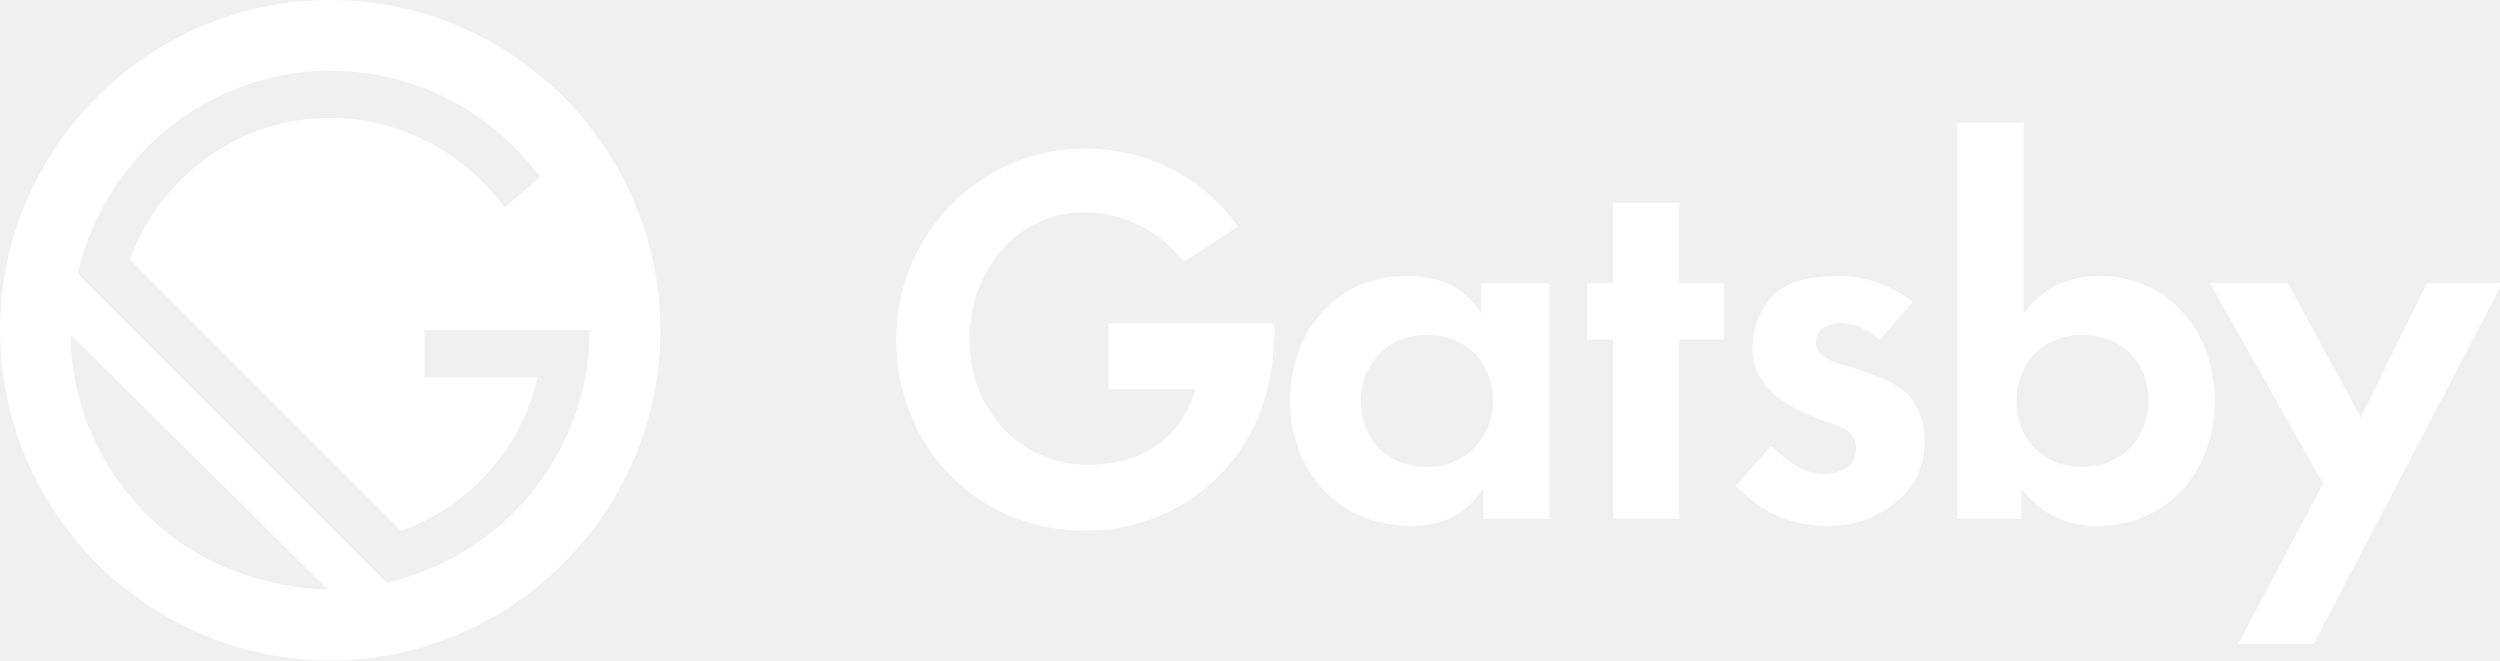
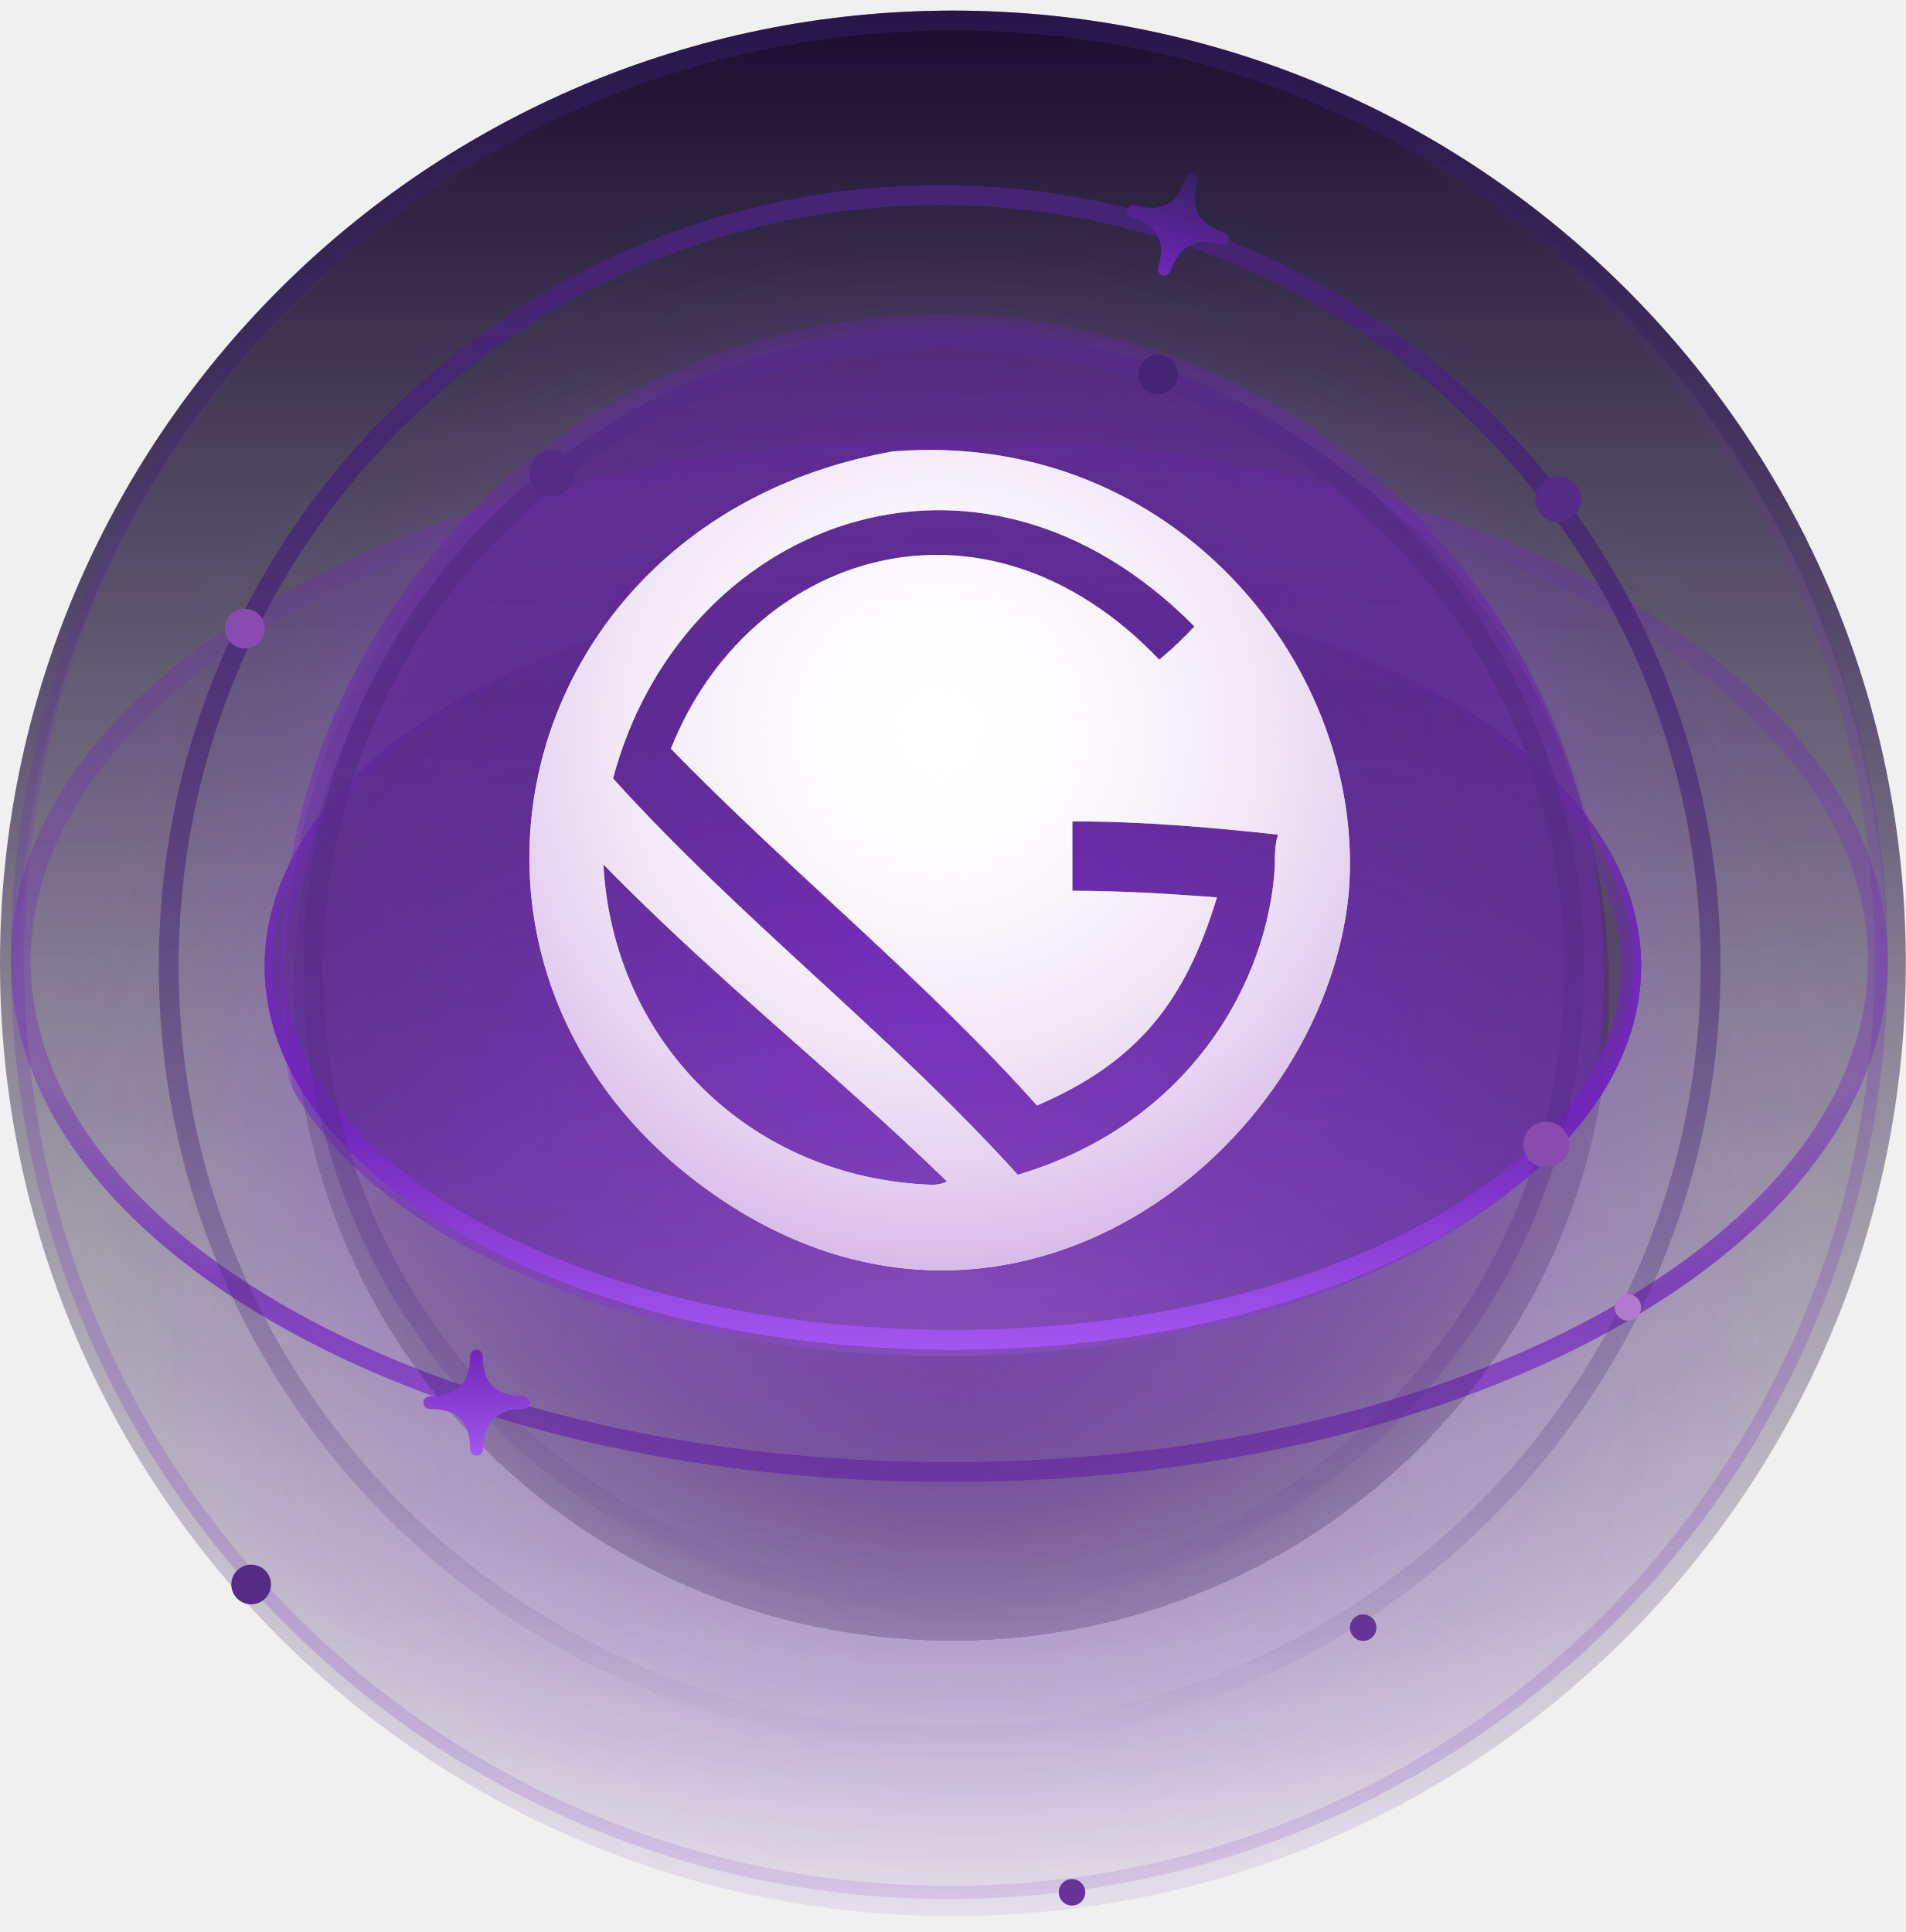
- <svg width="5.688rem" height="1.5rem" viewBox="0 0 106 28" class="css-etwj4y">
-   <g fill="#ffffff">
-     <path d="M62.9,12h2.8v10h-2.8v-1.3c-1,1.5-2.3,1.6-3.1,1.6c-3.1,0-5.1-2.4-5.1-5.3c0-3,2-5.3,4.9-5.3c0.8,0,2.3,0.1,3.2,1.6V12z M57.7,17c0,1.6,1.1,2.8,2.8,2.8c1.6,0,2.8-1.2,2.8-2.8c0-1.6-1.1-2.8-2.8-2.8C58.9,14.2,57.7,15.4,57.7,17z" />
-     <path d="M71.2,14.4V22h-2.8v-7.6h-1.1V12h1.1V8.6h2.8V12h1.9v2.4H71.2z" />
-     <path d="M79.7,14.4c-0.7-0.6-1.3-0.7-1.6-0.7c-0.7,0-1.1,0.3-1.1,0.8c0,0.3,0.1,0.6,0.9,0.9l0.7,0.2c0.8,0.3,2,0.6,2.5,1.4 c0.3,0.4,0.5,1,0.5,1.7c0,0.9-0.3,1.8-1.1,2.5c-0.8,0.7-1.8,1.1-3,1.1c-2.1,0-3.2-1-3.9-1.7l1.5-1.7c0.6,0.6,1.4,1.2,2.2,1.2 c0.8,0,1.4-0.4,1.4-1.1c0-0.6-0.5-0.9-0.9-1l-0.6-0.2c-0.7-0.3-1.5-0.6-2.1-1.2c-0.5-0.5-0.8-1.1-0.8-1.9c0-1,0.5-1.8,1-2.3 c0.8-0.6,1.8-0.7,2.6-0.7c0.7,0,1.9,0.1,3.2,1.1L79.7,14.4z" />
-     <path d="M85.8,13.3c1-1.4,2.4-1.6,3.2-1.6c2.9,0,4.9,2.3,4.9,5.3c0,3-2,5.3-5,5.3c-0.6,0-2.1-0.1-3.2-1.6V22H83V5.2h2.8V13.3z M85.5,17c0,1.6,1.1,2.8,2.8,2.8c1.6,0,2.8-1.2,2.8-2.8c0-1.6-1.1-2.8-2.8-2.8C86.6,14.2,85.5,15.4,85.5,17z" />
-     <path d="M98.5,20.5L93.7,12H97l3.1,5.7l2.8-5.7h3.2l-8,15.3h-3.2L98.5,20.5z" />
-     <path d="M54,13.7h-2.8c0,0-4.2,0-4.2,0v2.8h3.7c-0.6,1.9-2,3.2-4.6,3.2c-2.9,0-5-2.4-5-5.3S43.1,9,46,9c1.6,0,3.2,0.8,4.2,2.1 l2.3-1.5C51,7.5,48.6,6.3,46,6.3c-4.4,0-8,3.6-8,8.1s3.4,8.1,8,8.1s8-3.6,8-8.1C54.1,14.1,54,13.9,54,13.7z" />
-   </g>
-   <g>
-     <g fill="transparent">
-       <path d="M25,14h-7v2h4.8c-0.7,3-2.9,5.5-5.8,6.5L5.5,11c1.2-3.5,4.6-6,8.5-6c3,0,5.7,1.5,7.4,3.8l1.5-1.3 C20.9,4.8,17.7,3,14,3C8.8,3,4.4,6.7,3.3,11.6l13.2,13.2C21.3,23.6,25,19.2,25,14z" />
-       <path d="M3,14.1c0,2.8,1.1,5.5,3.2,7.6c2.1,2.1,4.9,3.2,7.6,3.2L3,14.1z" />
+ <svg xmlns="http://www.w3.org/2000/svg" xmlns:xlink="http://www.w3.org/1999/xlink" fill="none" height="73" viewBox="0 0 72 73" width="72">
+   <filter id="a" color-interpolation-filters="sRGB" filterUnits="userSpaceOnUse" height="51.938" width="62.59" x="4.306" y="7.962">
+     <feFlood flood-opacity="0" result="BackgroundImageFix" />
+     <feColorMatrix in="SourceAlpha" result="hardAlpha" type="matrix" values="0 0 0 0 0 0 0 0 0 0 0 0 0 0 0 0 0 0 127 0" />
+     <feOffset dy="2.364" />
+     <feGaussianBlur stdDeviation="3.152" />
+     <feColorMatrix type="matrix" values="0 0 0 0 0.642 0 0 0 0 0.366 0 0 0 0 0.914 0 0 0 0.66 0" />
+     <feBlend in2="BackgroundImageFix" mode="normal" result="effect1_dropShadow_376_3221" />
+     <feBlend in="SourceGraphic" in2="effect1_dropShadow_376_3221" mode="normal" result="shape" />
+   </filter>
+   <linearGradient id="b" gradientUnits="userSpaceOnUse" x1="36" x2="36" y1=".401" y2="72.401">
+     <stop offset="0" stop-color="#180c2e" />
+     <stop offset="1" stop-color="#180c2e" stop-opacity="0" />
+   </linearGradient>
+   <radialGradient id="c" cx="0" cy="0" gradientTransform="matrix(0 43.943 -43.943 0 36.75 50.8552)" gradientUnits="userSpaceOnUse" r="1">
+     <stop offset="0" stop-color="#7026b9" />
+     <stop offset=".851" stop-color="#7026b9" stop-opacity="0" />
+   </radialGradient>
+   <linearGradient id="d" gradientUnits="userSpaceOnUse" x1="35.864" x2="35.864" y1=".845" y2="71.755">
+     <stop offset="0" stop-color="#7026b9" stop-opacity="0" />
+     <stop offset=".505" stop-color="#7026b9" stop-opacity=".5" />
+     <stop offset="1" stop-color="#7026b9" stop-opacity=".25" />
+   </linearGradient>
+   <radialGradient id="e" cx="0" cy="0" gradientTransform="matrix(0 17.7275 -35.455 0 35.8637 54.0276)" gradientUnits="userSpaceOnUse" r="1">
+     <stop offset="0" stop-color="#7026b9" stop-opacity=".6" />
+     <stop offset="1" stop-color="#7026b9" stop-opacity="0" />
+   </radialGradient>
+   <linearGradient id="f" gradientUnits="userSpaceOnUse" x1="35.864" x2="35.864" y1="16.603" y2="36.3">
+     <stop offset="0" stop-color="#7026b9" stop-opacity=".25" />
+     <stop offset="1" stop-color="#7026b9" stop-opacity="0" />
+   </linearGradient>
+   <linearGradient id="g" gradientUnits="userSpaceOnUse" x1="10" x2="62" y1="36.5" y2="36.5">
+     <stop offset="0" stop-color="#48434f" />
+     <stop offset=".479" stop-color="#48434f" stop-opacity="0" />
+     <stop offset="1" stop-color="#48434f" />
+   </linearGradient>
+   <linearGradient id="h" gradientUnits="userSpaceOnUse" x1="35.864" x2="35.864" y1="16.603" y2="55.997">
+     <stop offset="0" stop-color="#7026b9" stop-opacity="0" />
+     <stop offset=".66" stop-color="#7026b9" />
+     <stop offset="1" stop-color="#a456f0" />
+   </linearGradient>
+   <radialGradient id="i" cx="0" cy="0" gradientTransform="matrix(0 43.9581 -79.1246 0 35.9534 18.0795)" gradientUnits="userSpaceOnUse" r="1">
+     <stop offset=".354" stop-color="#7026b9" stop-opacity=".2" />
+     <stop offset=".672" stop-color="#7026b9" stop-opacity=".5" />
+     <stop offset=".776" stop-color="#7026b9" />
+     <stop offset=".906" stop-color="#8a3ed5" />
+     <stop offset="1" stop-color="#7026b9" />
+   </radialGradient>
+   <linearGradient id="j">
+     <stop offset="0" stop-color="#7026b9" stop-opacity="0" />
+     <stop offset=".599" stop-color="#7026b9" />
+     <stop offset="1" stop-color="#a456f0" />
+   </linearGradient>
+   <linearGradient id="k" gradientUnits="userSpaceOnUse" x1="36" x2="36" xlink:href="#j" y1="22" y2="51" />
+   <radialGradient id="l" cx="0" cy="0" gradientTransform="matrix(0 -24.442 24.9409 0 35.9567 37.4668)" gradientUnits="userSpaceOnUse" r="1">
+     <stop offset="0" stop-color="#7026b9" />
+     <stop offset="1" stop-color="#230e3c" stop-opacity=".225" />
+     <stop offset="1" stop-color="#0c0717" stop-opacity="0" />
+   </radialGradient>
+   <linearGradient id="m" gradientUnits="userSpaceOnUse" x1="36.159" x2="36.159" xlink:href="#j" y1="-11" y2="51.233" />
+   <linearGradient id="n" gradientUnits="userSpaceOnUse" x1="36.159" x2="36.159" xlink:href="#j" y1="-11" y2="51.233" />
+   <radialGradient id="o" cx="0" cy="0" gradientTransform="matrix(0 -36.8052 52.5213 0 35.7872 51.5812)" gradientUnits="userSpaceOnUse" r="1">
+     <stop offset="0" stop-color="#b17acc" />
+     <stop offset=".427" stop-color="#7026b9" />
+     <stop offset="1" stop-color="#0c0717" stop-opacity="0" />
+   </radialGradient>
+   <linearGradient id="p" gradientUnits="userSpaceOnUse" x1="35.84" x2="35.84" y1="12.19" y2="61.781">
+     <stop offset="0" stop-color="#7026b9" />
+     <stop offset="1" stop-color="#362066" />
+   </linearGradient>
+   <radialGradient id="q" cx="0" cy="0" gradientTransform="matrix(0 20.3714 -20.3714 0 35.5 27.6286)" gradientUnits="userSpaceOnUse" r="1">
+     <stop offset="0" stop-color="#fff" stop-opacity="0" />
+     <stop offset="1" stop-color="#d9bae8" />
+   </radialGradient>
+   <linearGradient id="r" gradientUnits="userSpaceOnUse" x1="36" x2="36" y1="22" y2="51">
+     <stop offset=".219" stop-color="#7026b9" stop-opacity="0" />
+     <stop offset=".698" stop-color="#7026b9" />
+     <stop offset="1" stop-color="#a456f0" />
+   </linearGradient>
+   <linearGradient id="s" gradientUnits="userSpaceOnUse" x1="35.652" x2="35.652" y1="12.456" y2="60.848">
+     <stop offset="0" stop-color="#542c85" />
+     <stop offset="1" stop-color="#542c85" stop-opacity="0" />
+   </linearGradient>
+   <linearGradient id="t" gradientUnits="userSpaceOnUse" x1="35.5" x2="35.5" y1="7" y2="66">
+     <stop offset="0" stop-color="#452475" />
+     <stop offset="1" stop-color="#452475" stop-opacity="0" />
+   </linearGradient>
+   <linearGradient id="u" gradientUnits="userSpaceOnUse" x1="18.002" x2="18.002" y1="51" y2="55">
+     <stop offset="0" stop-color="#7026b9" />
+     <stop offset="1" stop-color="#a456f0" />
+   </linearGradient>
+   <linearGradient id="v" gradientUnits="userSpaceOnUse" x1="45.084" x2="43.915" y1="6.585" y2="10.411">
+     <stop offset="0" stop-color="#362066" />
+     <stop offset="1" stop-color="#7026b9" />
+   </linearGradient>
+   <linearGradient id="w" gradientUnits="userSpaceOnUse" x1="36" x2="36" y1=".401" y2="72.401">
+     <stop offset="0" stop-color="#362066" />
+     <stop offset=".089" stop-color="#362066" />
+     <stop offset=".521" stop-color="#362066" stop-opacity="0" />
+   </linearGradient>
+   <clipPath id="x">
+     <path d="m0 .401h72v72h-72z" />
+   </clipPath>
+   <clipPath id="y">
+     <rect height="72" rx="36" width="72" y=".401" />
+   </clipPath>
+   <mask id="z" height="63" maskUnits="userSpaceOnUse" width="104" x="-16" y="-11">
+     <path clip-rule="evenodd" d="m35.728 51.233c14.27 0 25.838-6.427 25.838-14.354h25.837c-10.668-49.605-40.449-48.173-49.885-47.72-.721.035-1.324.064-1.79.064-47.082-4.019-50.814 47.656-50.814 47.656h24.976c0 7.928 11.568 14.354 25.838 14.354z" fill="url(#n)" fill-rule="evenodd" />
+   </mask>
+   <g clip-path="url(#x)">
+     <g clip-path="url(#y)">
+       <rect fill="url(#b)" height="72" rx="36" width="72" y=".401" />
+       <circle cx="36.75" cy="50.855" fill="url(#c)" opacity=".2" r="43.943" transform="matrix(-.7071068 -.7071068 .7071068 -.7071068 26.77612 112.8014)" />
+       <circle cx="35.864" cy="36.3" opacity=".5" r="35.205" stroke="url(#d)" stroke-width=".5" />
+       <path d="m35.864 71.755c19.581 0 35.455-15.874 35.455-35.455h-70.91c0 19.581 15.874 35.455 35.455 35.455z" fill="url(#e)" opacity=".5" />
+       <path d="m35.864 16.603c-19.581 0-35.455 8.819-35.455 19.697h70.91c0-10.878-15.874-19.697-35.455-19.697z" fill="url(#f)" />
+       <ellipse cx="36" cy="36.5" fill="url(#g)" rx="26" ry="14.5" />
+       <ellipse cx="35.864" cy="36.3" fill="url(#h)" opacity=".05" rx="35.455" ry="19.697" />
+       <path d="m70.944 36.3c0 5.241-3.828 10.065-10.192 13.6-6.351 3.528-15.149 5.722-24.888 5.722s-18.538-2.194-24.888-5.722c-6.363-3.535-10.192-8.359-10.192-13.6s3.828-10.065 10.192-13.6c6.351-3.528 15.149-5.722 24.888-5.722s18.538 2.194 24.888 5.722c6.363 3.535 10.192 8.359 10.192 13.6z" opacity=".75" stroke="url(#i)" stroke-width=".75" />
+       <path d="m61.852 36.5c0 3.926-2.855 7.512-7.54 10.124-4.679 2.61-11.153 4.228-18.313 4.228s-13.634-1.619-18.313-4.228c-4.684-2.612-7.54-6.198-7.54-10.124s2.855-7.512 7.54-10.124c4.679-2.61 11.153-4.228 18.313-4.228s13.634 1.619 18.313 4.228c4.684 2.612 7.54 6.198 7.54 10.124z" stroke="url(#k)" stroke-width=".295" />
+       <path d="m36 13c-13.807 0-25 10.969-25 24.5s11.193 24.5 25 24.5 25-10.969 25-24.5-11.193-24.5-25-24.5z" fill="url(#l)" />
+       <g filter="url(#a)" opacity=".5">
+         <path clip-rule="evenodd" d="m60.155 41.569c-3.499 5.624-13.114 9.664-24.427 9.664-11.74 0-21.651-4.35-24.796-10.307-.213-1.313-.324-2.66-.324-4.033 0-13.803 11.189-24.992 24.992-24.992 13.803 0 24.992 11.189 24.992 24.992 0 1.598-.15 3.161-.437 4.676z" fill="url(#m)" fill-rule="evenodd" />
+       </g>
+       <g mask="url(#z)">
+         <path d="m35.744 62.173c13.803 0 24.992-11.189 24.992-24.992s-11.189-24.992-24.992-24.992-24.992 11.189-24.992 24.992 11.189 24.992 24.992 24.992z" fill="#7026b9" opacity=".5" />
+         <path d="m35.744 62.173c13.803 0 24.992-11.189 24.992-24.992 0-13.803-11.189-24.992-24.992-24.992s-24.992 11.189-24.992 24.992c0 13.803 11.189 24.992 24.992 24.992z" fill="url(#o)" opacity=".75" />
+         <path d="m11.736 42.885c-.404-1.614-.807-4.708-.672-6.86.135-1.749.269-4.17 1.614-7.802 1.211-3.228 2.959-5.515 3.767-6.591 1.211-1.614 2.825-3.228 4.843-4.708 3.632-2.69 8.475-4.439 13.317-4.708 6.188-.269 10.896 1.614 13.855 3.363 5.515 3.363 8.34 7.802 9.551 10.089.538 1.076 1.076 2.421 1.48 3.497.538 1.614.538 1.614.942 4.304.135.538.404 3.497 0 6.457-.269 2.018-.673 4.439-2.152 7.533-.538 1.076-1.211 2.421-1.883 3.363s-1.614 2.152-2.287 2.959c0 0-2.152 2.421-5.112 4.304-.942.538-3.228 2.018-6.591 2.825-3.363.942-5.919.942-6.86.807.538 0 1.211-8.34 1.48-20.177.404-13.451.135-26.5-.538-29.055.673 2.556.807 15.604.538 29.055-.269 11.837-.942 20.177-1.48 20.177 0 0-1.211 0-2.287-.135-1.076-.135-2.152-.269-3.363-.673-2.959-.807-7.398-2.556-11.568-6.591-.807-.807-1.749-2.018-2.421-2.825-.807-.807-1.614-2.152-2.152-3.228-.538-.807-1.211-2.556-2.018-5.381z" fill="url(#p)" opacity=".3" />
+       </g>
+       <path d="m35.174 44.766c-6.796-.25-12.014-5.367-12.378-12.106 4.126 4.244 8.737 7.863 12.985 11.982-.243.125-.485.125-.607.125zm12.985-11.982c-.243 4.119-3.034 9.61-9.708 11.607-4.854-5.367-10.436-9.61-15.29-14.977 2.548-9.61 13.713-14.103 21.965-5.741-.364.374-.85.874-1.335 1.248-6.674-6.989-15.533-3.994-18.445 3.37 4.49 4.618 9.465 8.612 13.834 13.479 3.762-1.623 5.582-3.869 6.796-7.863-1.699-.125-3.519-.25-5.461-.25 0-.874 0-1.747 0-2.621 2.791 0 5.461.25 7.766.499-.121.374-.121.874-.121 1.248zm2.791.999c.728-8.487-6.553-17.598-17.232-16.724-14.683 2.621-18.688 19.969-6.553 28.206 11.043 7.488 22.814-1.747 23.785-11.482z" fill="#fff" />
+       <path d="m35.174 44.766c-6.796-.25-12.014-5.367-12.378-12.106 4.126 4.244 8.737 7.863 12.985 11.982-.243.125-.485.125-.607.125zm12.985-11.982c-.243 4.119-3.034 9.61-9.708 11.607-4.854-5.367-10.436-9.61-15.29-14.977 2.548-9.61 13.713-14.103 21.965-5.741-.364.374-.85.874-1.335 1.248-6.674-6.989-15.533-3.994-18.445 3.37 4.49 4.618 9.465 8.612 13.834 13.479 3.762-1.623 5.582-3.869 6.796-7.863-1.699-.125-3.519-.25-5.461-.25 0-.874 0-1.747 0-2.621 2.791 0 5.461.25 7.766.499-.121.374-.121.874-.121 1.248zm2.791.999c.728-8.487-6.553-17.598-17.232-16.724-14.683 2.621-18.688 19.969-6.553 28.206 11.043 7.488 22.814-1.747 23.785-11.482z" fill="url(#q)" />
+       <g stroke-width=".75">
+         <path d="m61.625 36.5c0 3.807-2.771 7.331-7.423 9.925-4.639 2.587-11.074 4.199-18.202 4.199s-13.563-1.612-18.202-4.199c-4.652-2.594-7.423-6.119-7.423-9.925s2.771-7.331 7.423-9.925c4.639-2.587 11.074-4.199 18.202-4.199s13.563 1.612 18.202 4.199c4.652 2.594 7.423 6.119 7.423 9.925z" stroke="url(#r)" />
+         <circle cx="35.652" cy="36.652" r="23.821" stroke="url(#s)" />
+         <circle cx="35.5" cy="36.5" r="29.125" stroke="url(#t)" />
+       </g>
+       <circle cx="58.415" cy="43.245" fill="#8a4baf" r=".864" />
+       <circle cx="20.864" cy="17.864" fill="#542c85" r=".864" />
+       <circle cx="43.75" cy="14.151" fill="#452475" r=".75" />
+       <circle cx="61.5" cy="49.401" fill="#b17acc" r=".5" />
+       <circle cx="9.25" cy="23.75" fill="#8a4baf" r=".75" />
+       <circle cx="51.5" cy="61.5" fill="#639" r=".5" />
+       <circle cx="40.5" cy="71.5" fill="#639" r=".5" />
+       <circle cx="58.864" cy="18.864" fill="#542c85" r=".864" />
+       <path d="m16.246 53.24c1.039 0 1.507.47 1.516 1.522.001.062.025.122.069.167.044.044.103.07.166.071h.005c.062 0.0.121-.023.166-.066.045-.042.071-.1.074-.162.052-1.045.531-1.532 1.508-1.532h.012c.064.001.125-.024.17-.069s.071-.105.072-.169c.001-.064-.024-.125-.069-.171-.044-.045-.105-.071-.169-.072-1.043-.022-1.528-.504-1.525-1.516v-.004c0-.032-.006-.063-.018-.092-.012-.029-.03-.056-.052-.078-.022-.022-.049-.04-.078-.052-.029-.012-.06-.018-.092-.018-.032-0-.063.006-.092.018s-.056.029-.078.052c-.022.022-.04.049-.052.078-.012.029-.018.06-.019.092-.004 1.023-.487 1.507-1.524 1.521-.064.001-.124.026-.169.071-.045.045-.07.107-.069.17.001.064.026.124.071.169.045.045.107.07.17.069z" fill="url(#u)" />
+       <path d="m42.75 8.214c.994.304 1.303.89 1.005 1.899-.018.06-.011.124.018.179.029.055.078.097.138.117l.005.002c.059.018.122.013.178-.015.055-.028.098-.075.118-.133.355-.984.956-1.31 1.89-1.024l.011.003c.061.019.127.014.183-.016.057-.029.099-.08.118-.141.019-.061.014-.127-.016-.183-.029-.057-.08-.099-.141-.118-.991-.326-1.314-.928-1.016-1.895l.001-.004c.009-.03.013-.062.01-.093-.003-.031-.012-.062-.027-.09-.015-.028-.035-.053-.059-.073-.024-.02-.052-.035-.082-.045-.03-.009-.062-.013-.093-.01s-.062.012-.09.027c-.028.015-.053.035-.073.059s-.035.052-.045.082c-.302.978-.906 1.298-1.902 1.009-.061-.018-.127-.011-.183.019s-.098.082-.116.143c-.018.061-.011.127.019.183s.082.098.143.116z" fill="url(#v)" />
    </g>
-     <path d="M14,0C6.3,0,0,6.3,0,14s6.3,14,14,14s14-6.3,14-14S21.7,0,14,0z M6.2,21.8c-2.1-2.1-3.2-4.9-3.2-7.6L13.9,25 C11.1,24.9,8.3,23.9,6.2,21.8z M16.4,24.7L3.3,11.6C4.4,6.7,8.8,3,14,3c3.7,0,6.9,1.8,8.9,4.5l-1.5,1.3C19.7,6.5,17,5,14,5 c-3.9,0-7.2,2.5-8.5,6L17,22.5c2.9-1,5.1-3.5,5.8-6.5H18v-2h7C25,19.2,21.3,23.6,16.4,24.7z" fill="#ffffff" />
+     <rect height="71.25" rx="35.625" stroke="url(#w)" stroke-opacity=".5" stroke-width=".75" width="71.25" x=".375" y=".776" />
+     <circle cx="9.489" cy="59.869" fill="#542c85" r=".75" />
  </g>
</svg>
